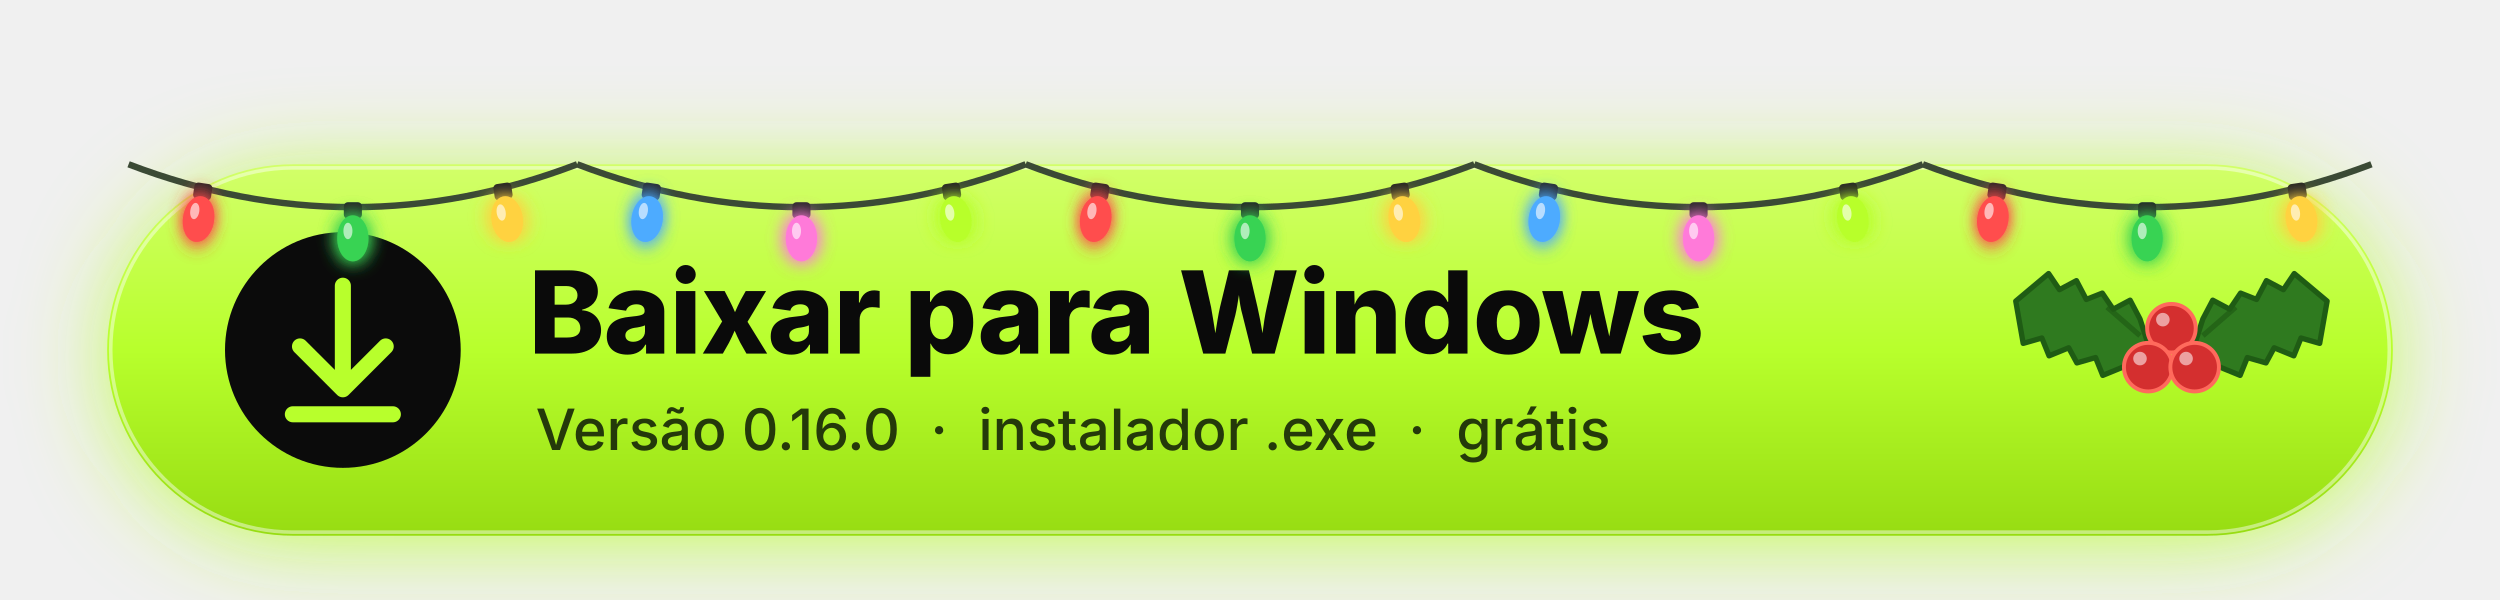
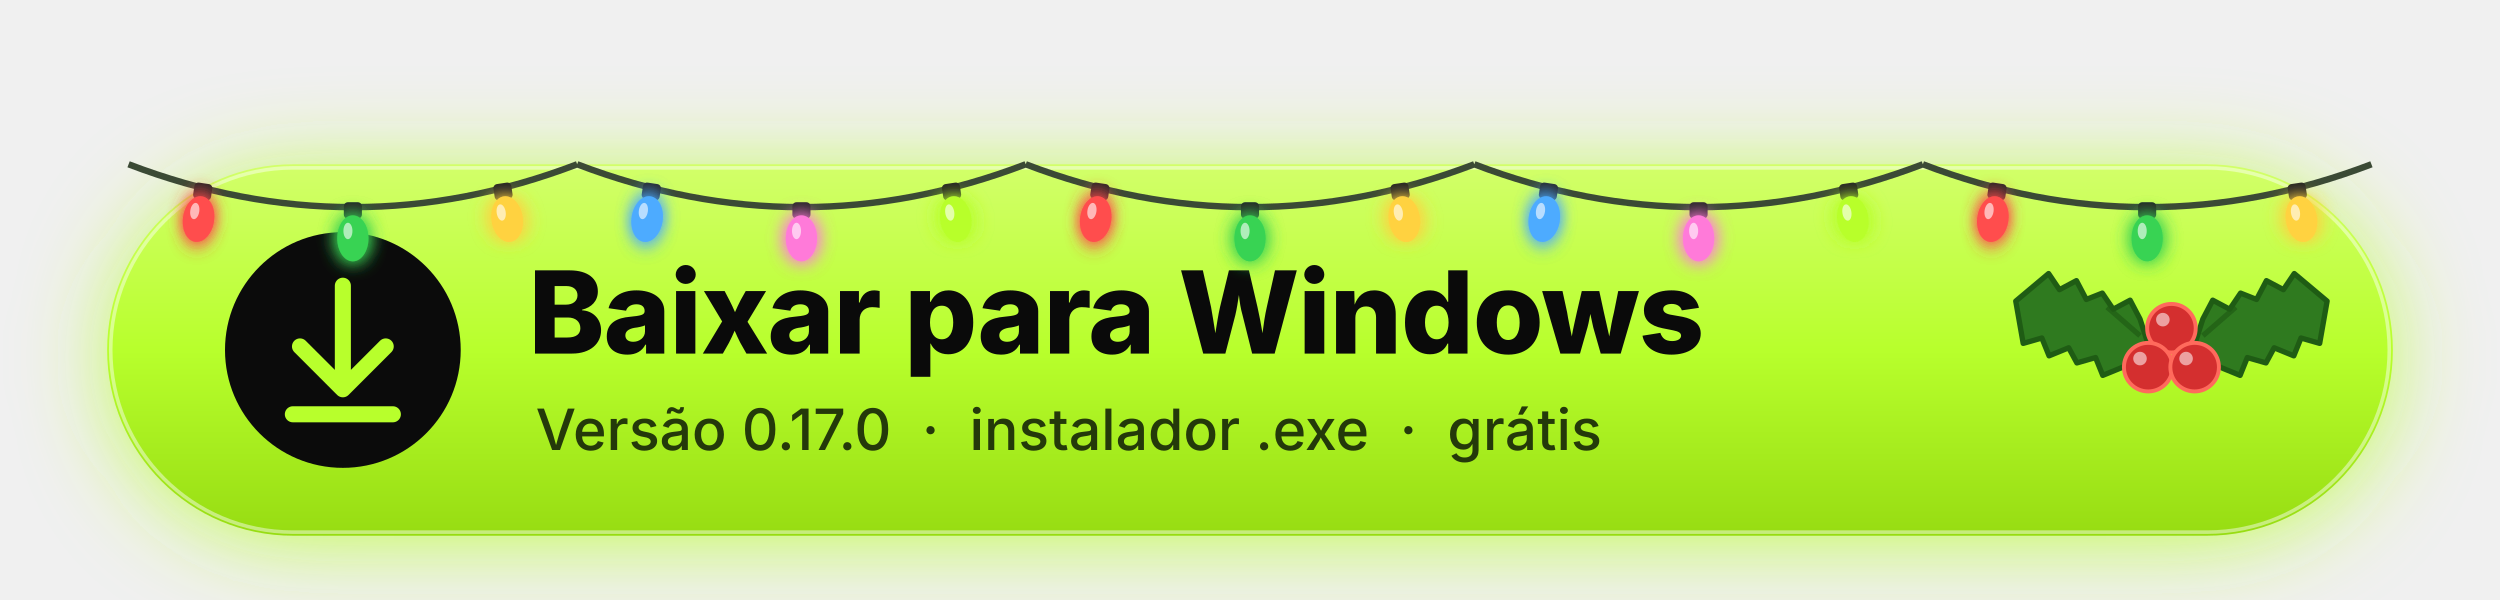
<svg xmlns="http://www.w3.org/2000/svg" width="700" height="168" viewBox="0 0 700 168" role="img" aria-label="Baixar o COGITO para Windows (instalador)">
  <style>@keyframes bt0{0.00%{opacity:1}1.39%{opacity:0}4.17%{opacity:1}4.86%{opacity:0}7.64%{opacity:1}8.33%{opacity:0}11.11%{opacity:1}12.50%{opacity:0}15.28%{opacity:1}15.97%{opacity:0}18.75%{opacity:1}19.44%{opacity:0}22.22%{opacity:1}25.00%{opacity:0}27.78%{opacity:1}30.56%{opacity:0}33.33%{opacity:1}36.11%{opacity:0}38.89%{opacity:1}41.67%{opacity:0}43.75%{opacity:1}45.83%{opacity:0}47.92%{opacity:1}50.00%{opacity:0}52.78%{opacity:0.5}53.47%{opacity:0.69}54.17%{opacity:0.85}54.86%{opacity:0.96}55.56%{opacity:1.0}56.25%{opacity:0.96}56.94%{opacity:0.85}57.64%{opacity:0.69}58.33%{opacity:0.5}59.03%{opacity:0.31}59.72%{opacity:0.15}60.42%{opacity:0.04}61.11%{opacity:0.0}61.81%{opacity:0.04}62.50%{opacity:0.15}63.19%{opacity:0.31}63.89%{opacity:0.5}64.58%{opacity:0.69}65.28%{opacity:0.85}65.97%{opacity:0.96}66.67%{opacity:1.0}67.36%{opacity:0.96}68.06%{opacity:0.85}68.75%{opacity:0.69}69.44%{opacity:0.5}70.14%{opacity:0.31}70.83%{opacity:0.15}71.53%{opacity:0.04}72.22%{opacity:0.0}72.92%{opacity:0.04}73.61%{opacity:0.15}74.31%{opacity:0.31}75.00%{opacity:0.15}76.39%{opacity:1}77.78%{opacity:0.15}81.94%{opacity:1}83.33%{opacity:0.15}85.42%{opacity:1}100.00%{opacity:1}}.bt0{animation:bt0 18.0s linear infinite}@keyframes bt1{0.00%{opacity:0}1.39%{opacity:1}2.08%{opacity:0}4.86%{opacity:1}5.56%{opacity:0}8.33%{opacity:1}9.72%{opacity:0}12.50%{opacity:1}13.19%{opacity:0}15.97%{opacity:1}16.67%{opacity:0}19.44%{opacity:1}20.83%{opacity:0}25.00%{opacity:1}27.78%{opacity:0}30.56%{opacity:1}33.33%{opacity:0}36.11%{opacity:1}41.67%{opacity:0}43.75%{opacity:1}45.83%{opacity:0}47.92%{opacity:1}50.00%{opacity:0}53.47%{opacity:0.04}54.17%{opacity:0.15}54.86%{opacity:0.31}55.56%{opacity:0.5}56.25%{opacity:0.69}56.94%{opacity:0.85}57.64%{opacity:0.96}58.33%{opacity:1.0}59.03%{opacity:0.96}59.72%{opacity:0.85}60.42%{opacity:0.69}61.11%{opacity:0.5}61.81%{opacity:0.31}62.50%{opacity:0.15}63.19%{opacity:0.04}63.89%{opacity:0.0}64.58%{opacity:0.04}65.28%{opacity:0.15}65.97%{opacity:0.31}66.67%{opacity:0.5}67.36%{opacity:0.69}68.06%{opacity:0.85}68.75%{opacity:0.96}69.44%{opacity:1.0}70.14%{opacity:0.96}70.83%{opacity:0.85}71.53%{opacity:0.69}72.22%{opacity:0.5}72.92%{opacity:0.31}73.61%{opacity:0.15}74.31%{opacity:0.04}75.00%{opacity:1}80.56%{opacity:0.15}84.03%{opacity:1}85.42%{opacity:0.15}86.11%{opacity:1}87.50%{opacity:0.15}88.89%{opacity:1}89.58%{opacity:0.15}91.67%{opacity:1}100.00%{opacity:0}}.bt1{animation:bt1 18.0s linear infinite}@keyframes bt2{0.00%{opacity:0}2.08%{opacity:1}2.78%{opacity:0}5.56%{opacity:1}6.94%{opacity:0}9.72%{opacity:1}10.42%{opacity:0}13.19%{opacity:1}13.89%{opacity:0}16.67%{opacity:1}18.06%{opacity:0}20.83%{opacity:1}21.53%{opacity:0}22.22%{opacity:1}25.00%{opacity:0}27.78%{opacity:1}30.56%{opacity:0}33.33%{opacity:1}36.11%{opacity:0}38.89%{opacity:1}41.67%{opacity:0}43.75%{opacity:1}45.83%{opacity:0}47.92%{opacity:1}50.00%{opacity:0}52.78%{opacity:0.5}53.47%{opacity:0.31}54.17%{opacity:0.15}54.86%{opacity:0.04}55.56%{opacity:0.0}56.25%{opacity:0.04}56.94%{opacity:0.15}57.64%{opacity:0.31}58.33%{opacity:0.5}59.03%{opacity:0.69}59.72%{opacity:0.85}60.42%{opacity:0.96}61.11%{opacity:1.0}61.81%{opacity:0.96}62.50%{opacity:0.85}63.19%{opacity:0.69}63.89%{opacity:0.5}64.58%{opacity:0.31}65.28%{opacity:0.15}65.97%{opacity:0.04}66.67%{opacity:0.0}67.36%{opacity:0.04}68.06%{opacity:0.15}68.75%{opacity:0.31}69.44%{opacity:0.5}70.14%{opacity:0.69}70.83%{opacity:0.85}71.53%{opacity:0.96}72.22%{opacity:1.0}72.92%{opacity:0.96}73.61%{opacity:0.85}74.31%{opacity:0.69}75.00%{opacity:1}78.47%{opacity:0.15}81.94%{opacity:1}85.42%{opacity:0.15}88.89%{opacity:1}89.58%{opacity:0.15}90.97%{opacity:1}100.00%{opacity:0}}.bt2{animation:bt2 18.0s linear infinite}@keyframes bt3{0.00%{opacity:0}2.78%{opacity:1}4.17%{opacity:0}6.94%{opacity:1}7.64%{opacity:0}10.42%{opacity:1}11.11%{opacity:0}13.89%{opacity:1}15.28%{opacity:0}18.06%{opacity:1}18.75%{opacity:0}21.53%{opacity:1}22.22%{opacity:0}25.00%{opacity:1}27.78%{opacity:0}30.56%{opacity:1}33.33%{opacity:0}36.11%{opacity:1}41.67%{opacity:0}43.75%{opacity:1}45.83%{opacity:0}47.92%{opacity:1}50.00%{opacity:0}52.78%{opacity:1.0}53.47%{opacity:0.96}54.17%{opacity:0.85}54.86%{opacity:0.69}55.56%{opacity:0.5}56.25%{opacity:0.31}56.94%{opacity:0.15}57.64%{opacity:0.04}58.33%{opacity:0.0}59.03%{opacity:0.04}59.72%{opacity:0.15}60.42%{opacity:0.31}61.11%{opacity:0.5}61.81%{opacity:0.69}62.50%{opacity:0.85}63.19%{opacity:0.96}63.89%{opacity:1.0}64.58%{opacity:0.96}65.28%{opacity:0.85}65.97%{opacity:0.69}66.67%{opacity:0.5}67.36%{opacity:0.31}68.06%{opacity:0.15}68.75%{opacity:0.04}69.44%{opacity:0.0}70.14%{opacity:0.04}70.83%{opacity:0.15}71.53%{opacity:0.31}72.22%{opacity:0.5}72.92%{opacity:0.69}73.61%{opacity:0.85}74.31%{opacity:0.96}75.00%{opacity:1}76.39%{opacity:0.15}77.78%{opacity:1}78.47%{opacity:0.15}80.56%{opacity:1}85.42%{opacity:0.15}87.50%{opacity:1}100.00%{opacity:0}}.bt3{animation:bt3 18.0s linear infinite}@keyframes pulse{0%,100%{opacity:.35}50%{opacity:.75}}.pulse{animation:pulse 3s ease-in-out infinite}@media (prefers-reduced-motion:reduce){*{animation:none!important}}</style>
  <defs>
    <filter id="bulbGlow" x="-200%" y="-200%" width="500%" height="500%">
      <feGaussianBlur stdDeviation="2.2" result="b" />
      <feMerge>
        <feMergeNode in="b" />
        <feMergeNode in="b" />
        <feMergeNode in="SourceGraphic" />
      </feMerge>
    </filter>
    <filter id="leafGlow" x="-50%" y="-50%" width="200%" height="200%">
      <feGaussianBlur stdDeviation="2" result="b" />
      <feMerge>
        <feMergeNode in="b" />
        <feMergeNode in="SourceGraphic" />
      </feMerge>
    </filter>
    <linearGradient id="lime" x1="0" y1="0" x2="0" y2="1">
      <stop offset="0" stop-color="#d2ff6a" />
      <stop offset=".5" stop-color="#b8ff2c" />
      <stop offset="1" stop-color="#97dc12" />
    </linearGradient>
    <filter id="softb" x="-20%" y="-60%" width="140%" height="220%">
      <feGaussianBlur stdDeviation="14" />
    </filter>
  </defs>
  <rect x="34" y="52" width="632" height="96" rx="48" fill="#b8ff2c" filter="url(#softb)" class="pulse" />
  <rect x="30" y="46" width="640" height="104" rx="52" fill="url(#lime)" />
  <rect x="31" y="47" width="638" height="102" rx="51" fill="none" stroke="#fff" stroke-opacity=".45" />
  <circle cx="96" cy="98" r="33" fill="#0b0b0b" />
  <path d="M96 80V108M84 97L96 109L108 97M82 116H110" fill="none" stroke="#b8ff2c" stroke-width="4.5" stroke-linecap="round" stroke-linejoin="round" />
  <path d="M149.8 99H160.2C165.3 99 168.3 96.2 168.3 92.5C168.3 89.1 165.8 87 163 86.9V86.7C165.6 86.1 167.4 84.3 167.4 81.6C167.4 78.1 164.7 75.7 159.5 75.7H149.8ZM155.3 94.5V88.9H159C161.2 88.9 162.5 90.1 162.5 91.9C162.5 93.5 161.4 94.5 158.9 94.5ZM155.3 85.3V80.1H158.6C160.5 80.1 161.7 81.1 161.7 82.7C161.7 84.3 160.4 85.3 158.5 85.3ZM175.7 99.3C178.1 99.3 179.8 98.3 180.7 96.5H180.9V99H186V87.1C186 83.4 182.6 81.3 178.2 81.3C173.8 81.3 171.1 83.4 170.4 86.3L175.3 87C175.6 85.9 176.7 85.2 178.2 85.2C179.7 85.2 180.5 85.9 180.5 87.1V87.1C180.5 88.2 179.4 88.4 176.4 88.7C172.9 89 169.9 90.3 169.9 94.2C169.9 97.6 172.3 99.3 175.7 99.3ZM177.3 95.7C176 95.7 175.1 95.1 175.1 93.9C175.1 92.8 176 92.1 177.6 91.8C178.6 91.7 180 91.4 180.6 91.1V92.8C180.6 94.5 179.1 95.7 177.3 95.7ZM189.3 99H194.7V81.5H189.3ZM192 79.5C193.6 79.5 194.8 78.3 194.8 76.9C194.8 75.4 193.6 74.2 192 74.2C190.5 74.2 189.2 75.4 189.2 76.9C189.2 78.3 190.5 79.5 192 79.5ZM196.8 99H202.4L204.1 96C204.7 94.9 205.2 93.7 205.7 92.6C206.2 93.7 206.7 94.9 207.3 96L209 99H214.8L209.3 90.1L214.5 81.5H208.8L207.4 84C206.8 85.1 206.3 86.3 205.8 87.4C205.3 86.3 204.8 85.1 204.2 84L202.9 81.5H197.1L202.2 90ZM221.6 99.3C224 99.3 225.7 98.3 226.6 96.5H226.8V99H231.9V87.1C231.9 83.4 228.5 81.3 224.1 81.3C219.8 81.3 217 83.4 216.3 86.3L221.3 87C221.5 85.9 222.6 85.2 224.1 85.2C225.6 85.2 226.5 85.9 226.5 87.1V87.1C226.5 88.2 225.3 88.4 222.3 88.7C218.8 89 215.8 90.3 215.8 94.2C215.8 97.6 218.2 99.3 221.6 99.3ZM223.2 95.7C221.9 95.7 221 95.1 221 93.9C221 92.8 221.9 92.1 223.5 91.8C224.5 91.7 225.9 91.4 226.5 91.1V92.8C226.5 94.5 225 95.7 223.2 95.7ZM235.2 99H240.7V89.5C240.7 87.4 242.1 86 244.2 86C244.8 86 245.8 86.1 246.3 86.2V81.5C245.9 81.4 245.3 81.3 244.8 81.3C242.8 81.3 241.3 82.4 240.7 84.7H240.5V81.5H235.2ZM255 105.5H260.5V96.2H260.6C261.3 97.8 262.9 99.2 265.5 99.2C269.4 99.2 272.5 96.2 272.5 90.3C272.5 84.2 269.2 81.3 265.6 81.3C262.8 81.3 261.3 83 260.6 84.5H260.4V81.5H255ZM263.7 95C261.6 95 260.4 93.1 260.4 90.3C260.4 87.4 261.6 85.6 263.7 85.6C265.8 85.6 266.9 87.4 266.9 90.3C266.9 93.1 265.8 95 263.7 95ZM280.3 99.3C282.8 99.3 284.5 98.3 285.4 96.5H285.6V99H290.7V87.1C290.7 83.4 287.3 81.3 282.9 81.3C278.5 81.3 275.8 83.4 275.1 86.3L280 87C280.3 85.9 281.3 85.2 282.9 85.2C284.3 85.2 285.2 85.9 285.2 87.1V87.1C285.2 88.2 284.1 88.4 281.1 88.7C277.6 89 274.6 90.3 274.6 94.2C274.6 97.6 277 99.3 280.3 99.3ZM282 95.7C280.7 95.7 279.8 95.1 279.8 93.9C279.8 92.8 280.7 92.1 282.3 91.8C283.3 91.7 284.7 91.4 285.3 91.1V92.8C285.3 94.5 283.8 95.7 282 95.7ZM294 99H299.4V89.5C299.4 87.4 300.9 86 302.9 86C303.6 86 304.6 86.1 305.1 86.2V81.5C304.6 81.4 304.1 81.3 303.5 81.3C301.6 81.3 300.1 82.4 299.5 84.7H299.3V81.5H294ZM311.4 99.3C313.8 99.3 315.5 98.3 316.5 96.5H316.6V99H321.7V87.1C321.7 83.4 318.3 81.3 314 81.3C309.6 81.3 306.8 83.4 306.1 86.3L311.1 87C311.4 85.9 312.4 85.2 313.9 85.2C315.4 85.2 316.3 85.9 316.3 87.1V87.1C316.3 88.2 315.1 88.4 312.1 88.7C308.6 89 305.6 90.3 305.6 94.2C305.6 97.6 308 99.3 311.4 99.3ZM313 95.7C311.7 95.7 310.8 95.1 310.8 93.9C310.8 92.8 311.7 92.1 313.3 91.8C314.3 91.7 315.7 91.4 316.3 91.1V92.8C316.3 94.5 314.9 95.7 313 95.7ZM336.9 99H343.1L345.9 88.2C346.3 86.5 346.6 84.6 346.9 82.6C347.1 84.6 347.4 86.5 347.9 88.2L350.6 99H356.9L363.1 75.7H357L354.7 86C354.2 88.2 353.8 90.8 353.5 93.3C353.1 90.8 352.6 88.2 352.1 86L349.7 75.7H344.1L341.6 86C341.1 88.2 340.7 90.8 340.3 93.3C339.9 90.8 339.5 88.2 339.1 86L336.8 75.7H330.7ZM365.3 99H370.8V81.5H365.3ZM368 79.5C369.6 79.5 370.8 78.3 370.8 76.9C370.8 75.4 369.6 74.2 368 74.2C366.5 74.2 365.2 75.4 365.2 76.9C365.2 78.3 366.5 79.5 368 79.5ZM379.5 89C379.5 87 380.7 85.8 382.5 85.8C384.3 85.8 385.3 87 385.3 88.9V99H390.8V87.9C390.8 83.9 388.4 81.3 384.8 81.3C381.9 81.3 380.2 82.9 379.3 85.3L379.2 81.5H374.1V99H379.5ZM400.4 99.2C403.1 99.2 404.6 97.8 405.3 96.2H405.5V99H410.9V75.7H405.5V84.5H405.3C404.7 83 403.2 81.3 400.4 81.3C396.7 81.3 393.4 84.2 393.4 90.3C393.4 96.2 396.5 99.2 400.4 99.2ZM402.3 95C400.2 95 399 93.1 399 90.3C399 87.4 400.2 85.6 402.3 85.6C404.4 85.6 405.6 87.4 405.6 90.3C405.6 93.1 404.3 95 402.3 95ZM422.3 99.3C427.8 99.3 431.1 95.7 431.1 90.3C431.1 84.9 427.8 81.3 422.3 81.3C416.8 81.3 413.5 84.9 413.5 90.3C413.5 95.7 416.8 99.3 422.3 99.3ZM422.3 95.2C420.2 95.2 419.1 93.2 419.1 90.3C419.1 87.4 420.2 85.5 422.3 85.5C424.4 85.5 425.5 87.4 425.5 90.3C425.5 93.2 424.4 95.2 422.3 95.2ZM436.9 99H442.4L444.2 92.7C444.6 91.5 445 89.6 445.3 87.9C445.7 89.6 446 91.5 446.4 92.7L448.2 99H453.8L458.9 81.5H453.1L451.9 87.5C451.4 89.5 451 91.7 450.6 94.2C450.1 91.7 449.5 89.5 449.1 87.5L447.8 81.5H442.9L441.5 87.5C441.1 89.5 440.5 91.7 440.1 94.2C439.6 91.7 439.1 89.5 438.8 87.5L437.5 81.5H431.8ZM468 99.3C472.8 99.3 476.2 97 476.2 93.4C476.2 90.9 474.5 89.4 471.1 88.7L467.7 88.1C466.2 87.8 465.7 87.2 465.7 86.5C465.7 85.6 466.8 85.1 468.1 85.1C469.6 85.1 470.6 85.8 470.9 86.9L475.7 86.2C475.1 83.2 472.4 81.3 468 81.3C463.3 81.3 460.3 83.4 460.3 86.9C460.3 89.5 462 91.2 465.5 91.9L468.5 92.5C470 92.8 470.7 93.2 470.7 94C470.7 94.9 469.7 95.5 468.2 95.5C466.3 95.5 465.4 94.7 464.9 93.2L459.9 94C460.5 97.3 463.5 99.3 468 99.3Z" fill="#0a0a0a" />
-   <path d="M154.6 126H156.8L160.9 114.4H159L156.8 120.8C156.5 121.7 156.2 122.9 155.7 124.6C155.2 122.9 154.9 121.7 154.6 120.8L152.3 114.4H150.4ZM165.4 126.2C167.3 126.2 168.6 125.3 169 123.9L167.4 123.5C167.1 124.3 166.4 124.8 165.4 124.8C164 124.8 163 123.8 163 122.2H169.1V121.5C169.1 118.4 167.2 117.2 165.2 117.2C162.8 117.2 161.2 119 161.2 121.7C161.2 124.4 162.8 126.2 165.4 126.2ZM163 120.9C163.1 119.6 163.9 118.6 165.3 118.6C166.6 118.6 167.3 119.5 167.4 120.9ZM171 126H172.8V120.7C172.8 119.5 173.6 118.7 174.8 118.7C175.2 118.7 175.6 118.8 175.7 118.8V117.2C175.5 117.2 175.2 117.1 175 117.1C174 117.1 173.1 117.7 172.8 118.7H172.7V117.3H171ZM180.4 126.2C182.5 126.2 184 125.1 184 123.5C184 122.2 183.2 121.5 181.6 121.1L180.2 120.8C179.2 120.6 178.8 120.2 178.8 119.6C178.8 119 179.5 118.5 180.5 118.5C181.5 118.5 182 119.1 182.2 119.7L183.8 119.3C183.4 118 182.4 117.2 180.5 117.2C178.5 117.2 177.1 118.2 177.1 119.8C177.1 121 177.9 121.8 179.5 122.2L181 122.5C181.8 122.7 182.2 123.1 182.2 123.6C182.2 124.3 181.5 124.8 180.4 124.8C179.4 124.8 178.7 124.4 178.4 123.5L176.8 123.8C177.1 125.3 178.5 126.2 180.4 126.2ZM188.3 126.2C189.7 126.2 190.5 125.5 190.9 124.8H190.9V126H192.6V120.2C192.6 117.7 190.6 117.2 189.2 117.2C187.6 117.2 186.2 117.8 185.6 119.3L187.2 119.8C187.4 119.2 188.1 118.6 189.2 118.6C190.3 118.6 190.9 119.1 190.9 120.1V120.1C190.9 120.8 190.2 120.7 188.7 120.9C187 121.1 185.3 121.5 185.3 123.5C185.3 125.2 186.6 126.2 188.3 126.2ZM188.7 124.8C187.7 124.8 187 124.4 187 123.6C187 122.7 187.8 122.3 188.8 122.2C189.3 122.1 190.6 122 190.9 121.7V122.9C190.9 123.9 190.1 124.8 188.7 124.8ZM190.2 115.8C191 115.8 191.5 115.1 191.5 114H190.5C190.4 114.5 190.3 114.7 190 114.7C189.5 114.7 189 114 188.1 114C187.2 114 186.7 114.7 186.7 115.8H187.8C187.8 115.4 187.9 115.1 188.2 115.1C188.7 115.1 189.3 115.8 190.2 115.8ZM198.6 126.2C201.1 126.2 202.7 124.4 202.7 121.7C202.7 119 201.1 117.2 198.6 117.2C196.1 117.2 194.5 119 194.5 121.7C194.5 124.4 196.1 126.2 198.6 126.2ZM198.6 124.7C197 124.7 196.3 123.3 196.3 121.7C196.3 120 197 118.6 198.6 118.6C200.2 118.6 200.9 120 200.9 121.7C200.9 123.3 200.2 124.7 198.6 124.7ZM212.9 126.2C215.6 126.2 217.1 124 217.1 120.2C217.1 116.4 215.6 114.2 212.9 114.2C210.2 114.2 208.6 116.4 208.6 120.2C208.6 124 210.1 126.2 212.9 126.2ZM212.9 124.6C211.2 124.6 210.3 123 210.3 120.2C210.3 117.4 211.2 115.7 212.9 115.7C214.5 115.7 215.4 117.4 215.4 120.2C215.4 123 214.5 124.6 212.9 124.6ZM220 126.1C220.7 126.1 221.2 125.6 221.2 125C221.2 124.3 220.7 123.8 220 123.8C219.4 123.8 218.9 124.3 218.9 125C218.9 125.6 219.4 126.1 220 126.1ZM226.4 114.4H224.3L221.8 116.2V118L224.5 116H224.6V126H226.4ZM232.8 126.2C235.3 126.2 236.9 124.4 236.9 122.2C236.9 120 235.3 118.4 233.2 118.4C232 118.4 231 119 230.4 120H230.3C230.3 117.3 231.3 115.8 233 115.8C234.1 115.8 234.8 116.4 235 117.4H236.8C236.5 115.5 235 114.2 233 114.2C230.3 114.2 228.6 116.5 228.6 120.6C228.6 124.9 230.7 126.2 232.8 126.2ZM232.8 124.7C231.5 124.7 230.5 123.5 230.5 122.2C230.5 120.9 231.5 119.8 232.9 119.8C234.2 119.8 235.1 120.9 235.1 122.2C235.1 123.6 234.1 124.7 232.8 124.7ZM239.7 126.1C240.3 126.1 240.8 125.6 240.8 125C240.8 124.3 240.3 123.8 239.7 123.8C239 123.8 238.5 124.3 238.5 125C238.5 125.6 239 126.1 239.7 126.1ZM246.8 126.2C249.5 126.2 251.1 124 251.1 120.2C251.1 116.4 249.5 114.2 246.8 114.2C244.1 114.2 242.5 116.4 242.5 120.2C242.5 124 244.1 126.2 246.8 126.2ZM246.8 124.6C245.2 124.6 244.3 123 244.3 120.2C244.3 117.4 245.2 115.7 246.8 115.7C248.4 115.7 249.3 117.4 249.3 120.2C249.3 123 248.4 124.6 246.8 124.6ZM263 121.6C263.6 121.6 264.1 121.1 264.1 120.5C264.1 119.8 263.6 119.3 263 119.3C262.3 119.3 261.8 119.8 261.8 120.5C261.8 121.1 262.3 121.6 263 121.6ZM275.1 126H276.8V117.3H275.1ZM275.9 115.9C276.5 115.9 277 115.5 277 114.9C277 114.3 276.5 113.9 275.9 113.9C275.3 113.9 274.8 114.3 274.8 114.9C274.8 115.5 275.3 115.9 275.9 115.9ZM280.8 120.8C280.8 119.4 281.7 118.7 282.8 118.7C284 118.7 284.7 119.4 284.7 120.7V126H286.4V120.5C286.4 118.3 285.2 117.2 283.4 117.2C282.2 117.2 281.3 117.7 280.7 118.9L280.7 117.3H279.1V126H280.8ZM291.9 126.2C294 126.2 295.5 125.1 295.5 123.5C295.5 122.2 294.7 121.5 293.1 121.1L291.7 120.8C290.7 120.6 290.3 120.2 290.3 119.6C290.3 119 291 118.5 292 118.5C293 118.5 293.5 119.1 293.7 119.7L295.3 119.3C294.9 118 293.9 117.2 292 117.2C290 117.2 288.6 118.2 288.6 119.8C288.6 121 289.4 121.8 291 122.2L292.5 122.5C293.3 122.7 293.7 123.1 293.7 123.6C293.7 124.3 293 124.8 291.9 124.8C290.9 124.8 290.2 124.4 289.9 123.5L288.3 123.8C288.6 125.3 290 126.2 291.9 126.2ZM301.1 117.3H299.3V115.2H297.6V117.3H296.3V118.7H297.6V123.8C297.6 125.3 298.5 126.1 300.1 126.1C300.5 126.1 300.9 126.1 301.3 125.9L301 124.6C300.8 124.6 300.5 124.7 300.3 124.7C299.6 124.7 299.3 124.3 299.3 123.6V118.7H301.1ZM305.3 126.2C306.7 126.2 307.5 125.5 307.9 124.8H308V126H309.6V120.2C309.6 117.7 307.6 117.2 306.2 117.2C304.7 117.2 303.2 117.8 302.6 119.3L304.2 119.8C304.5 119.2 305.1 118.6 306.2 118.6C307.3 118.6 307.9 119.1 307.9 120.1V120.1C307.9 120.8 307.2 120.7 305.7 120.9C304.1 121.1 302.4 121.5 302.4 123.5C302.4 125.2 303.6 126.2 305.3 126.2ZM305.7 124.8C304.7 124.8 304 124.4 304 123.6C304 122.7 304.8 122.3 305.8 122.2C306.3 122.1 307.7 122 307.9 121.7V122.9C307.9 123.9 307.1 124.8 305.7 124.8ZM313.7 114.4H311.9V126H313.7ZM318.4 126.2C319.8 126.2 320.7 125.5 321 124.8H321.1V126H322.8V120.2C322.8 117.7 320.7 117.2 319.3 117.2C317.8 117.2 316.3 117.8 315.7 119.3L317.3 119.8C317.6 119.2 318.2 118.6 319.4 118.6C320.5 118.6 321 119.1 321 120.1V120.1C321 120.8 320.4 120.7 318.8 120.9C317.2 121.1 315.5 121.5 315.5 123.5C315.5 125.2 316.8 126.2 318.4 126.2ZM318.8 124.8C317.8 124.8 317.2 124.4 317.2 123.6C317.2 122.7 318 122.3 318.9 122.2C319.5 122.1 320.8 122 321 121.7V122.9C321 123.9 320.2 124.8 318.8 124.8ZM328.3 126.2C329.9 126.2 330.5 125.2 330.8 124.6H331V126H332.6V114.4H330.9V118.7H330.8C330.5 118.1 329.9 117.2 328.3 117.2C326.2 117.2 324.7 118.8 324.7 121.7C324.7 124.5 326.2 126.2 328.3 126.2ZM328.7 124.7C327.2 124.7 326.4 123.4 326.4 121.6C326.4 119.9 327.2 118.6 328.7 118.6C330.2 118.6 331 119.8 331 121.6C331 123.5 330.1 124.7 328.7 124.7ZM338.6 126.2C341.1 126.2 342.7 124.4 342.7 121.7C342.7 119 341.1 117.2 338.6 117.2C336.2 117.2 334.5 119 334.5 121.7C334.5 124.4 336.2 126.2 338.6 126.2ZM338.6 124.7C337 124.7 336.3 123.3 336.3 121.7C336.3 120 337 118.6 338.6 118.6C340.2 118.6 341 120 341 121.7C341 123.3 340.2 124.7 338.6 124.7ZM344.6 126H346.3V120.7C346.3 119.5 347.2 118.7 348.4 118.7C348.8 118.7 349.2 118.8 349.3 118.8V117.2C349.1 117.2 348.8 117.1 348.6 117.1C347.6 117.1 346.7 117.7 346.4 118.7H346.3V117.3H344.6ZM356.3 126.1C357 126.1 357.5 125.6 357.5 125C357.5 124.3 357 123.8 356.3 123.8C355.7 123.8 355.2 124.3 355.2 125C355.2 125.6 355.7 126.1 356.3 126.1ZM363.7 126.2C365.6 126.2 366.9 125.3 367.3 123.9L365.7 123.5C365.4 124.3 364.7 124.8 363.7 124.8C362.3 124.8 361.3 123.8 361.2 122.2H367.4V121.5C367.4 118.4 365.5 117.2 363.5 117.2C361.1 117.2 359.5 119 359.5 121.7C359.5 124.4 361.1 126.2 363.7 126.2ZM361.2 120.9C361.3 119.6 362.2 118.6 363.5 118.6C364.9 118.6 365.6 119.5 365.7 120.9ZM368.3 126H370.2L371.4 124.1C371.7 123.6 372 123 372.3 122.5C372.5 123 372.8 123.6 373.2 124.1L374.4 126H376.3L373.3 121.6L376.2 117.3H374.2L373.2 118.9C372.9 119.5 372.6 120 372.3 120.6C372 120 371.7 119.5 371.4 118.9L370.4 117.3H368.4L371.2 121.5ZM381.3 126.2C383.2 126.2 384.5 125.3 384.9 123.9L383.3 123.5C383 124.3 382.3 124.8 381.3 124.8C379.9 124.8 378.9 123.8 378.9 122.2H385.1V121.5C385.1 118.4 383.2 117.2 381.2 117.2C378.7 117.2 377.1 119 377.1 121.7C377.1 124.4 378.7 126.2 381.3 126.2ZM378.9 120.9C379 119.6 379.8 118.6 381.2 118.6C382.5 118.6 383.2 119.5 383.4 120.9ZM396.8 121.6C397.4 121.6 397.9 121.1 397.9 120.5C397.9 119.8 397.4 119.3 396.8 119.3C396.1 119.3 395.6 119.8 395.6 120.5C395.6 121.1 396.1 121.6 396.8 121.6ZM412.5 129.5C414.8 129.5 416.5 128.4 416.5 126.1V117.3H414.8V118.7H414.7C414.4 118.1 413.7 117.2 412.1 117.2C410 117.2 408.5 118.8 408.5 121.6C408.5 124.4 410 125.9 412.1 125.9C413.7 125.9 414.3 125 414.6 124.4H414.8V126.1C414.8 127.5 413.8 128.1 412.5 128.1C411.1 128.1 410.6 127.4 410.2 126.9L408.8 127.6C409.3 128.6 410.5 129.5 412.5 129.5ZM412.5 124.4C411 124.4 410.2 123.3 410.2 121.6C410.2 119.9 411 118.6 412.5 118.6C414 118.6 414.8 119.8 414.8 121.6C414.8 123.4 414 124.4 412.5 124.4ZM418.8 126H420.5V120.7C420.5 119.5 421.4 118.7 422.6 118.7C422.9 118.7 423.3 118.8 423.5 118.8V117.2C423.3 117.2 423 117.1 422.7 117.1C421.7 117.1 420.9 117.7 420.5 118.7H420.4V117.3H418.8ZM427.3 126.2C428.8 126.2 429.6 125.5 429.9 124.8H430V126H431.7V120.2C431.7 117.7 429.7 117.2 428.2 117.2C426.7 117.2 425.2 117.8 424.6 119.3L426.2 119.8C426.5 119.2 427.1 118.6 428.3 118.6C429.4 118.6 429.9 119.1 429.9 120.1V120.1C429.9 120.8 429.3 120.7 427.7 120.9C426.1 121.1 424.4 121.5 424.4 123.5C424.4 125.2 425.7 126.2 427.3 126.2ZM427.7 124.8C426.8 124.8 426.1 124.4 426.1 123.6C426.1 122.7 426.9 122.3 427.8 122.2C428.4 122.1 429.7 122 430 121.7V122.9C430 123.9 429.1 124.8 427.7 124.8ZM427.5 116.1H428.8L430.3 113.8H428.6ZM437.7 117.3H436V115.2H434.2V117.3H433V118.7H434.2V123.8C434.2 125.3 435.2 126.1 436.8 126.1C437.1 126.1 437.6 126.1 438 125.9L437.6 124.6C437.4 124.6 437.1 124.7 436.9 124.7C436.2 124.7 436 124.3 436 123.6V118.7H437.7ZM439.4 126H441.1V117.3H439.4ZM440.3 115.9C440.9 115.9 441.4 115.5 441.4 114.9C441.4 114.3 440.9 113.9 440.3 113.9C439.7 113.9 439.2 114.3 439.2 114.9C439.2 115.5 439.7 115.9 440.3 115.9ZM446.6 126.2C448.7 126.2 450.2 125.1 450.2 123.5C450.2 122.2 449.4 121.5 447.8 121.1L446.4 120.8C445.4 120.6 445 120.2 445 119.6C445 119 445.8 118.5 446.7 118.5C447.7 118.5 448.2 119.1 448.5 119.7L450 119.3C449.6 118 448.6 117.2 446.7 117.2C444.7 117.2 443.3 118.2 443.3 119.8C443.3 121 444.1 121.8 445.7 122.2L447.2 122.5C448 122.7 448.4 123.1 448.4 123.6C448.4 124.3 447.7 124.8 446.6 124.8C445.6 124.8 444.9 124.4 444.7 123.5L443.1 123.8C443.4 125.3 444.7 126.2 446.6 126.2Z" fill="#24390a" />
+   <path d="M154.6 126H156.8L160.9 114.4H159L156.8 120.8C156.5 121.7 156.2 122.9 155.7 124.6C155.2 122.9 154.9 121.7 154.6 120.8L152.3 114.4H150.4ZM165.4 126.2C167.3 126.2 168.6 125.3 169 123.9L167.4 123.5C167.1 124.3 166.4 124.8 165.4 124.8C164 124.8 163 123.8 163 122.2H169.1V121.5C169.1 118.4 167.2 117.2 165.2 117.2C162.8 117.2 161.2 119 161.2 121.7C161.2 124.4 162.8 126.2 165.4 126.2ZM163 120.9C163.1 119.6 163.9 118.6 165.3 118.6C166.6 118.6 167.3 119.5 167.4 120.9ZM171 126H172.8V120.7C172.8 119.5 173.6 118.7 174.8 118.7C175.2 118.7 175.6 118.8 175.7 118.8V117.2C175.5 117.2 175.2 117.1 175 117.1C174 117.1 173.1 117.7 172.8 118.7H172.7V117.3H171ZM180.4 126.2C182.5 126.2 184 125.1 184 123.5C184 122.2 183.2 121.5 181.6 121.1L180.2 120.8C179.2 120.6 178.8 120.2 178.8 119.6C178.8 119 179.5 118.5 180.5 118.5C181.5 118.5 182 119.1 182.2 119.7L183.8 119.3C183.4 118 182.4 117.2 180.5 117.2C178.5 117.2 177.1 118.2 177.1 119.8C177.1 121 177.9 121.8 179.5 122.2L181 122.5C181.8 122.7 182.2 123.1 182.2 123.6C182.2 124.3 181.5 124.8 180.4 124.8C179.4 124.8 178.7 124.4 178.4 123.5L176.8 123.8C177.1 125.3 178.5 126.2 180.4 126.2ZM188.3 126.2C189.7 126.2 190.5 125.5 190.9 124.8H190.9V126H192.6V120.2C192.6 117.7 190.6 117.2 189.2 117.2C187.6 117.2 186.2 117.8 185.6 119.3L187.2 119.8C187.4 119.2 188.1 118.6 189.2 118.6C190.3 118.6 190.9 119.1 190.9 120.1V120.1C190.9 120.8 190.2 120.7 188.7 120.9C187 121.1 185.3 121.5 185.3 123.5C185.3 125.2 186.6 126.2 188.3 126.2ZM188.7 124.8C187.7 124.8 187 124.4 187 123.6C187 122.7 187.8 122.3 188.8 122.2C189.3 122.1 190.6 122 190.9 121.7V122.9C190.9 123.9 190.1 124.8 188.7 124.8ZM190.2 115.8C191 115.8 191.5 115.1 191.5 114H190.5C190.4 114.5 190.3 114.7 190 114.7C189.5 114.7 189 114 188.1 114C187.2 114 186.7 114.7 186.7 115.8H187.8C187.8 115.4 187.9 115.1 188.2 115.1C188.7 115.1 189.3 115.8 190.2 115.8ZM198.6 126.2C201.1 126.2 202.7 124.4 202.7 121.7C202.7 119 201.1 117.2 198.6 117.2C196.1 117.2 194.5 119 194.5 121.7C194.5 124.4 196.1 126.2 198.6 126.2ZM198.6 124.7C197 124.7 196.3 123.3 196.3 121.7C196.3 120 197 118.6 198.6 118.6C200.2 118.6 200.9 120 200.9 121.7C200.9 123.3 200.2 124.7 198.6 124.7ZM212.9 126.2C215.6 126.2 217.1 124 217.1 120.2C217.1 116.4 215.6 114.2 212.9 114.2C210.2 114.2 208.6 116.4 208.6 120.2C208.6 124 210.1 126.2 212.9 126.2ZM212.9 124.6C211.2 124.6 210.3 123 210.3 120.2C210.3 117.4 211.2 115.7 212.9 115.7C214.5 115.7 215.4 117.4 215.4 120.2C215.4 123 214.5 124.6 212.9 124.6ZM220 126.1C220.7 126.1 221.2 125.6 221.2 125C221.2 124.3 220.7 123.8 220 123.8C219.4 123.8 218.9 124.3 218.9 125C218.9 125.6 219.4 126.1 220 126.1ZM226.4 114.4H224.3L221.8 116.2V118L224.5 116H224.6V126H226.4ZM229.2 126H231L236.1 115.9V114.4H228.4V115.9H234.2V116ZM237.2 126.1C237.9 126.1 238.4 125.6 238.4 125C238.4 124.3 237.9 123.8 237.2 123.8C236.6 123.8 236.1 124.3 236.1 125C236.1 125.6 236.6 126.1 237.2 126.1ZM244.4 126.2C247.1 126.2 248.7 124 248.7 120.2C248.7 116.4 247.1 114.2 244.4 114.2C241.7 114.2 240.1 116.4 240.1 120.2C240.1 124 241.7 126.2 244.4 126.2ZM244.4 124.6C242.8 124.6 241.9 123 241.9 120.2C241.9 117.4 242.8 115.7 244.4 115.7C246 115.7 246.9 117.4 246.9 120.2C246.9 123 246 124.6 244.4 124.6ZM260.5 121.6C261.2 121.6 261.7 121.1 261.7 120.5C261.7 119.8 261.2 119.3 260.5 119.3C259.9 119.3 259.4 119.8 259.4 120.5C259.4 121.1 259.9 121.6 260.5 121.6ZM272.6 126H274.4V117.3H272.6ZM273.5 115.9C274.1 115.9 274.6 115.5 274.6 114.9C274.6 114.3 274.1 113.9 273.5 113.9C272.9 113.9 272.4 114.3 272.4 114.9C272.4 115.5 272.9 115.9 273.5 115.9ZM278.4 120.8C278.4 119.4 279.2 118.7 280.4 118.7C281.6 118.7 282.3 119.4 282.3 120.7V126H284V120.5C284 118.3 282.8 117.2 281 117.2C279.8 117.2 278.9 117.7 278.3 118.9L278.3 117.3H276.7V126H278.4ZM289.4 126.2C291.6 126.2 293 125.1 293 123.5C293 122.2 292.3 121.5 290.6 121.1L289.2 120.8C288.3 120.6 287.9 120.2 287.9 119.6C287.9 119 288.6 118.5 289.6 118.5C290.6 118.5 291.1 119.1 291.3 119.7L292.8 119.3C292.5 118 291.4 117.2 289.5 117.2C287.6 117.2 286.2 118.2 286.2 119.8C286.2 121 286.9 121.8 288.6 122.2L290 122.5C290.9 122.7 291.3 123.1 291.3 123.6C291.3 124.3 290.6 124.8 289.4 124.8C288.4 124.8 287.8 124.4 287.5 123.5L285.9 123.8C286.2 125.3 287.5 126.2 289.4 126.2ZM298.6 117.3H296.9V115.2H295.2V117.3H293.9V118.7H295.2V123.8C295.2 125.3 296.1 126.1 297.7 126.1C298.1 126.1 298.5 126.1 298.9 125.9L298.6 124.6C298.4 124.6 298 124.7 297.9 124.7C297.2 124.7 296.9 124.3 296.9 123.6V118.7H298.6ZM302.9 126.2C304.3 126.2 305.1 125.5 305.5 124.8H305.5V126H307.2V120.2C307.2 117.7 305.2 117.2 303.8 117.2C302.2 117.2 300.8 117.8 300.2 119.3L301.8 119.8C302 119.2 302.7 118.6 303.8 118.6C304.9 118.6 305.5 119.1 305.5 120.1V120.1C305.5 120.8 304.8 120.7 303.3 120.9C301.6 121.1 299.9 121.5 299.9 123.5C299.9 125.2 301.2 126.2 302.9 126.2ZM303.3 124.8C302.3 124.8 301.6 124.4 301.6 123.6C301.6 122.7 302.4 122.3 303.4 122.2C303.9 122.1 305.2 122 305.5 121.7V122.9C305.5 123.9 304.7 124.8 303.3 124.8ZM311.2 114.4H309.5V126H311.2ZM316 126.2C317.4 126.2 318.2 125.5 318.6 124.8H318.7V126H320.3V120.2C320.3 117.7 318.3 117.2 316.9 117.2C315.4 117.2 313.9 117.8 313.3 119.3L314.9 119.8C315.2 119.2 315.8 118.6 316.9 118.6C318 118.6 318.6 119.1 318.6 120.1V120.1C318.6 120.8 317.9 120.7 316.4 120.9C314.8 121.1 313 121.5 313 123.5C313 125.2 314.3 126.2 316 126.2ZM316.4 124.8C315.4 124.8 314.7 124.4 314.7 123.6C314.7 122.7 315.5 122.3 316.5 122.2C317 122.1 318.4 122 318.6 121.7V122.9C318.6 123.9 317.8 124.8 316.4 124.8ZM325.9 126.2C327.5 126.2 328.1 125.2 328.4 124.6H328.5V126H330.2V114.4H328.5V118.7H328.4C328.1 118.1 327.5 117.2 325.9 117.2C323.8 117.2 322.2 118.8 322.2 121.7C322.2 124.5 323.8 126.2 325.9 126.2ZM326.3 124.7C324.8 124.7 324 123.4 324 121.6C324 119.9 324.8 118.6 326.3 118.6C327.7 118.6 328.5 119.8 328.5 121.6C328.5 123.5 327.7 124.7 326.3 124.7ZM336.2 126.2C338.7 126.2 340.3 124.4 340.3 121.7C340.3 119 338.7 117.2 336.2 117.2C333.7 117.2 332.1 119 332.1 121.7C332.1 124.4 333.7 126.2 336.2 126.2ZM336.2 124.7C334.6 124.7 333.9 123.3 333.9 121.7C333.9 120 334.6 118.6 336.2 118.6C337.8 118.6 338.5 120 338.5 121.7C338.5 123.3 337.8 124.7 336.2 124.7ZM342.2 126H343.9V120.7C343.9 119.5 344.8 118.7 346 118.7C346.4 118.7 346.8 118.8 346.9 118.8V117.2C346.7 117.2 346.4 117.1 346.2 117.1C345.1 117.1 344.3 117.7 344 118.7H343.9V117.3H342.2ZM353.9 126.1C354.6 126.1 355.1 125.6 355.1 125C355.1 124.3 354.6 123.8 353.9 123.8C353.3 123.8 352.8 124.3 352.8 125C352.8 125.6 353.3 126.1 353.9 126.1ZM361.3 126.2C363.1 126.2 364.5 125.3 364.9 123.9L363.3 123.5C363 124.3 362.2 124.8 361.3 124.8C359.9 124.8 358.9 123.8 358.8 122.2H365V121.5C365 118.4 363.1 117.2 361.1 117.2C358.7 117.2 357.1 119 357.1 121.7C357.1 124.4 358.7 126.2 361.3 126.2ZM358.8 120.9C358.9 119.6 359.8 118.6 361.1 118.6C362.4 118.6 363.2 119.5 363.3 120.9ZM365.8 126H367.8L368.9 124.1C369.3 123.6 369.6 123 369.8 122.5C370.1 123 370.4 123.6 370.8 124.1L371.9 126H373.9L370.9 121.6L373.7 117.3H371.8L370.8 118.9C370.4 119.5 370.2 120 369.9 120.6C369.6 120 369.3 119.5 368.9 118.9L368 117.3H366L368.8 121.5ZM378.9 126.2C380.8 126.2 382.1 125.3 382.5 123.9L380.9 123.5C380.6 124.3 379.9 124.8 378.9 124.8C377.5 124.8 376.5 123.8 376.4 122.2H382.6V121.5C382.6 118.4 380.7 117.2 378.7 117.2C376.3 117.2 374.7 119 374.7 121.7C374.7 124.4 376.3 126.2 378.9 126.2ZM376.5 120.9C376.5 119.6 377.4 118.6 378.8 118.6C380.1 118.6 380.8 119.5 380.9 120.9ZM394.3 121.6C395 121.6 395.5 121.1 395.5 120.5C395.5 119.8 395 119.3 394.3 119.3C393.7 119.3 393.2 119.8 393.2 120.5C393.2 121.1 393.7 121.6 394.3 121.6ZM410.1 129.5C412.3 129.5 414 128.4 414 126.1V117.3H412.4V118.7H412.2C411.9 118.1 411.3 117.2 409.7 117.2C407.6 117.2 406 118.8 406 121.6C406 124.4 407.6 125.9 409.7 125.9C411.3 125.9 411.9 125 412.2 124.4H412.3V126.1C412.3 127.5 411.4 128.1 410.1 128.1C408.7 128.1 408.1 127.4 407.8 126.9L406.4 127.6C406.9 128.6 408.1 129.5 410.1 129.5ZM410.1 124.4C408.6 124.4 407.8 123.3 407.8 121.6C407.8 119.9 408.6 118.6 410.1 118.6C411.6 118.6 412.3 119.8 412.3 121.6C412.3 123.4 411.5 124.4 410.1 124.4ZM416.4 126H418.1V120.7C418.1 119.5 418.9 118.7 420.1 118.7C420.5 118.7 420.9 118.8 421 118.8V117.2C420.9 117.2 420.5 117.1 420.3 117.1C419.3 117.1 418.4 117.7 418.1 118.7H418V117.3H416.4ZM424.9 126.2C426.3 126.2 427.2 125.5 427.5 124.8H427.6V126H429.2V120.2C429.2 117.7 427.2 117.2 425.8 117.2C424.3 117.2 422.8 117.8 422.2 119.3L423.8 119.8C424.1 119.2 424.7 118.6 425.9 118.6C426.9 118.6 427.5 119.1 427.5 120.1V120.1C427.5 120.8 426.9 120.7 425.3 120.9C423.7 121.1 422 121.5 422 123.5C422 125.2 423.2 126.2 424.9 126.2ZM425.3 124.8C424.3 124.8 423.6 124.4 423.6 123.6C423.6 122.7 424.4 122.3 425.4 122.2C425.9 122.1 427.3 122 427.5 121.7V122.9C427.5 123.9 426.7 124.8 425.3 124.8ZM425.1 116.1H426.4L427.9 113.8H426.1ZM435.3 117.3H433.5V115.2H431.8V117.3H430.6V118.7H431.8V123.8C431.8 125.3 432.7 126.1 434.3 126.1C434.7 126.1 435.2 126.1 435.5 125.9L435.2 124.6C435 124.6 434.7 124.7 434.5 124.7C433.8 124.7 433.5 124.3 433.5 123.6V118.7H435.3ZM437 126H438.7V117.3H437ZM437.9 115.9C438.5 115.9 439 115.5 439 114.9C439 114.3 438.5 113.9 437.9 113.9C437.3 113.9 436.8 114.3 436.8 114.9C436.8 115.5 437.3 115.9 437.9 115.9ZM444.2 126.2C446.3 126.2 447.8 125.1 447.8 123.5C447.8 122.2 447 121.5 445.4 121.1L444 120.8C443 120.6 442.6 120.2 442.6 119.6C442.6 119 443.3 118.5 444.3 118.5C445.3 118.5 445.8 119.1 446 119.7L447.6 119.3C447.2 118 446.2 117.2 444.3 117.2C442.3 117.2 440.9 118.2 440.9 119.8C440.9 121 441.7 121.8 443.3 122.2L444.8 122.5C445.6 122.7 446 123.1 446 123.6C446 124.3 445.3 124.8 444.2 124.8C443.2 124.8 442.5 124.4 442.3 123.5L440.6 123.8C441 125.3 442.3 126.2 444.2 126.2Z" fill="#24390a" />
  <g fill="#2f7a1f" stroke="#1f5c14" stroke-width="1.5" stroke-linejoin="round">
    <path d="M0.0 0.0L5.6 -7.2L10.0 -11.2L13.6 -7.2L18.0 -10.4L21.6 -7.2L26.0 -11.2L29.6 -7.2L34.0 -10.4L40.0 0.0L34.0 10.4L29.6 7.2L26.0 11.2L21.6 7.2L18.0 10.4L13.6 7.2L10.0 11.2L5.6 7.2Z" transform="translate(602.0 98.0) rotate(200)" />
    <path d="M0.0 0.0L5.6 -7.2L10.0 -11.2L13.6 -7.2L18.0 -10.4L21.6 -7.2L26.0 -11.2L29.6 -7.2L34.0 -10.4L40.0 0.0L34.0 10.4L29.6 7.2L26.0 11.2L21.6 7.2L18.0 10.4L13.6 7.2L10.0 11.2L5.6 7.2Z" transform="translate(614.0 98.0) rotate(-20)" />
    <path d="M599.2 94.0L590.0 86.0M616.8 94.0L626.0 86.0" fill="none" opacity=".7" />
  </g>
  <circle cx="608.0" cy="91.9" r="6.8" fill="#d42f2f" stroke="#ff6a5c" stroke-width="1.1" />
  <circle cx="605.6" cy="89.5" r="1.9" fill="#fff" opacity=".55" />
  <circle cx="601.5" cy="102.8" r="6.8" fill="#d42f2f" stroke="#ff6a5c" stroke-width="1.1" />
  <circle cx="599.2" cy="100.4" r="1.9" fill="#fff" opacity=".55" />
  <circle cx="614.5" cy="102.8" r="6.8" fill="#d42f2f" stroke="#ff6a5c" stroke-width="1.1" />
  <circle cx="612.1" cy="100.4" r="1.9" fill="#fff" opacity=".55" />
  <path d="M36.0 46Q98.8 70.0 161.6 46M161.6 46Q224.4 70.0 287.2 46M287.2 46Q350.0 70.0 412.8 46M412.8 46Q475.6 70.0 538.4 46M538.4 46Q601.2 70.0 664.0 46" fill="none" stroke="#3b4a35" stroke-width="1.8" />
  <g transform="translate(56.9 52.7) rotate(8.6) scale(1.15)">
    <rect x="-2.2" y="-1.2" width="4.4" height="4" rx="1" fill="#262626" />
    <ellipse cx="0" cy="7.6" rx="3.8" ry="5.6" fill="#ff4d4d" opacity=".3" />
    <g class="bt0">
      <ellipse cx="0" cy="7.6" rx="3.8" ry="5.6" fill="#ff4d4d" filter="url(#bulbGlow)" />
      <ellipse cx="-1.2" cy="5.8" rx="1.1" ry="2" fill="#fff" opacity=".6" />
    </g>
  </g>
  <g transform="translate(98.8 58.0) rotate(0.0) scale(1.15)">
    <rect x="-2.2" y="-1.2" width="4.4" height="4" rx="1" fill="#262626" />
    <ellipse cx="0" cy="7.6" rx="3.8" ry="5.6" fill="#39d353" opacity=".3" />
    <g class="bt1">
      <ellipse cx="0" cy="7.6" rx="3.8" ry="5.6" fill="#39d353" filter="url(#bulbGlow)" />
      <ellipse cx="-1.2" cy="5.8" rx="1.1" ry="2" fill="#fff" opacity=".6" />
    </g>
  </g>
  <g transform="translate(140.7 52.7) rotate(-8.6) scale(1.15)">
    <rect x="-2.2" y="-1.2" width="4.4" height="4" rx="1" fill="#262626" />
    <ellipse cx="0" cy="7.6" rx="3.8" ry="5.6" fill="#ffd23f" opacity=".3" />
    <g class="bt2">
      <ellipse cx="0" cy="7.6" rx="3.8" ry="5.6" fill="#ffd23f" filter="url(#bulbGlow)" />
      <ellipse cx="-1.2" cy="5.8" rx="1.1" ry="2" fill="#fff" opacity=".6" />
    </g>
  </g>
  <g transform="translate(182.5 52.7) rotate(8.6) scale(1.15)">
    <rect x="-2.2" y="-1.2" width="4.4" height="4" rx="1" fill="#262626" />
    <ellipse cx="0" cy="7.6" rx="3.8" ry="5.6" fill="#4dabff" opacity=".3" />
    <g class="bt3">
      <ellipse cx="0" cy="7.6" rx="3.8" ry="5.6" fill="#4dabff" filter="url(#bulbGlow)" />
      <ellipse cx="-1.2" cy="5.8" rx="1.1" ry="2" fill="#fff" opacity=".6" />
    </g>
  </g>
  <g transform="translate(224.4 58.0) rotate(0.0) scale(1.15)">
    <rect x="-2.2" y="-1.2" width="4.4" height="4" rx="1" fill="#262626" />
    <ellipse cx="0" cy="7.6" rx="3.8" ry="5.6" fill="#ff7ad9" opacity=".3" />
    <g class="bt0">
      <ellipse cx="0" cy="7.6" rx="3.8" ry="5.6" fill="#ff7ad9" filter="url(#bulbGlow)" />
      <ellipse cx="-1.2" cy="5.8" rx="1.1" ry="2" fill="#fff" opacity=".6" />
    </g>
  </g>
  <g transform="translate(266.3 52.7) rotate(-8.6) scale(1.15)">
    <rect x="-2.2" y="-1.2" width="4.4" height="4" rx="1" fill="#262626" />
    <ellipse cx="0" cy="7.6" rx="3.8" ry="5.6" fill="#b8ff2c" opacity=".3" />
    <g class="bt1">
      <ellipse cx="0" cy="7.6" rx="3.8" ry="5.6" fill="#b8ff2c" filter="url(#bulbGlow)" />
      <ellipse cx="-1.2" cy="5.8" rx="1.1" ry="2" fill="#fff" opacity=".6" />
    </g>
  </g>
  <g transform="translate(308.1 52.7) rotate(8.6) scale(1.15)">
    <rect x="-2.2" y="-1.2" width="4.4" height="4" rx="1" fill="#262626" />
    <ellipse cx="0" cy="7.6" rx="3.8" ry="5.6" fill="#ff4d4d" opacity=".3" />
    <g class="bt2">
      <ellipse cx="0" cy="7.6" rx="3.8" ry="5.6" fill="#ff4d4d" filter="url(#bulbGlow)" />
      <ellipse cx="-1.2" cy="5.8" rx="1.1" ry="2" fill="#fff" opacity=".6" />
    </g>
  </g>
  <g transform="translate(350.0 58.0) rotate(0.0) scale(1.15)">
    <rect x="-2.2" y="-1.2" width="4.4" height="4" rx="1" fill="#262626" />
    <ellipse cx="0" cy="7.6" rx="3.8" ry="5.6" fill="#39d353" opacity=".3" />
    <g class="bt3">
      <ellipse cx="0" cy="7.6" rx="3.8" ry="5.6" fill="#39d353" filter="url(#bulbGlow)" />
      <ellipse cx="-1.2" cy="5.8" rx="1.1" ry="2" fill="#fff" opacity=".6" />
    </g>
  </g>
  <g transform="translate(391.9 52.7) rotate(-8.6) scale(1.15)">
    <rect x="-2.2" y="-1.2" width="4.4" height="4" rx="1" fill="#262626" />
    <ellipse cx="0" cy="7.6" rx="3.8" ry="5.6" fill="#ffd23f" opacity=".3" />
    <g class="bt0">
      <ellipse cx="0" cy="7.6" rx="3.8" ry="5.6" fill="#ffd23f" filter="url(#bulbGlow)" />
      <ellipse cx="-1.2" cy="5.8" rx="1.1" ry="2" fill="#fff" opacity=".6" />
    </g>
  </g>
  <g transform="translate(433.7 52.7) rotate(8.6) scale(1.15)">
    <rect x="-2.2" y="-1.2" width="4.4" height="4" rx="1" fill="#262626" />
    <ellipse cx="0" cy="7.6" rx="3.8" ry="5.6" fill="#4dabff" opacity=".3" />
    <g class="bt1">
      <ellipse cx="0" cy="7.6" rx="3.8" ry="5.6" fill="#4dabff" filter="url(#bulbGlow)" />
      <ellipse cx="-1.2" cy="5.8" rx="1.1" ry="2" fill="#fff" opacity=".6" />
    </g>
  </g>
  <g transform="translate(475.6 58.0) rotate(0.0) scale(1.15)">
    <rect x="-2.2" y="-1.2" width="4.4" height="4" rx="1" fill="#262626" />
    <ellipse cx="0" cy="7.6" rx="3.8" ry="5.6" fill="#ff7ad9" opacity=".3" />
    <g class="bt2">
      <ellipse cx="0" cy="7.6" rx="3.8" ry="5.6" fill="#ff7ad9" filter="url(#bulbGlow)" />
      <ellipse cx="-1.2" cy="5.8" rx="1.1" ry="2" fill="#fff" opacity=".6" />
    </g>
  </g>
  <g transform="translate(517.5 52.7) rotate(-8.6) scale(1.15)">
    <rect x="-2.2" y="-1.2" width="4.4" height="4" rx="1" fill="#262626" />
    <ellipse cx="0" cy="7.6" rx="3.8" ry="5.6" fill="#b8ff2c" opacity=".3" />
    <g class="bt3">
      <ellipse cx="0" cy="7.6" rx="3.8" ry="5.6" fill="#b8ff2c" filter="url(#bulbGlow)" />
      <ellipse cx="-1.2" cy="5.8" rx="1.1" ry="2" fill="#fff" opacity=".6" />
    </g>
  </g>
  <g transform="translate(559.3 52.7) rotate(8.6) scale(1.15)">
    <rect x="-2.2" y="-1.2" width="4.4" height="4" rx="1" fill="#262626" />
    <ellipse cx="0" cy="7.6" rx="3.8" ry="5.6" fill="#ff4d4d" opacity=".3" />
    <g class="bt0">
      <ellipse cx="0" cy="7.6" rx="3.8" ry="5.6" fill="#ff4d4d" filter="url(#bulbGlow)" />
      <ellipse cx="-1.2" cy="5.8" rx="1.1" ry="2" fill="#fff" opacity=".6" />
    </g>
  </g>
  <g transform="translate(601.2 58.0) rotate(0.0) scale(1.15)">
    <rect x="-2.2" y="-1.2" width="4.4" height="4" rx="1" fill="#262626" />
    <ellipse cx="0" cy="7.6" rx="3.8" ry="5.6" fill="#39d353" opacity=".3" />
    <g class="bt1">
      <ellipse cx="0" cy="7.6" rx="3.8" ry="5.6" fill="#39d353" filter="url(#bulbGlow)" />
      <ellipse cx="-1.2" cy="5.8" rx="1.1" ry="2" fill="#fff" opacity=".6" />
    </g>
  </g>
  <g transform="translate(643.1 52.7) rotate(-8.6) scale(1.15)">
    <rect x="-2.2" y="-1.2" width="4.4" height="4" rx="1" fill="#262626" />
    <ellipse cx="0" cy="7.6" rx="3.8" ry="5.6" fill="#ffd23f" opacity=".3" />
    <g class="bt2">
      <ellipse cx="0" cy="7.6" rx="3.8" ry="5.6" fill="#ffd23f" filter="url(#bulbGlow)" />
      <ellipse cx="-1.2" cy="5.8" rx="1.1" ry="2" fill="#fff" opacity=".6" />
    </g>
  </g>
</svg>
